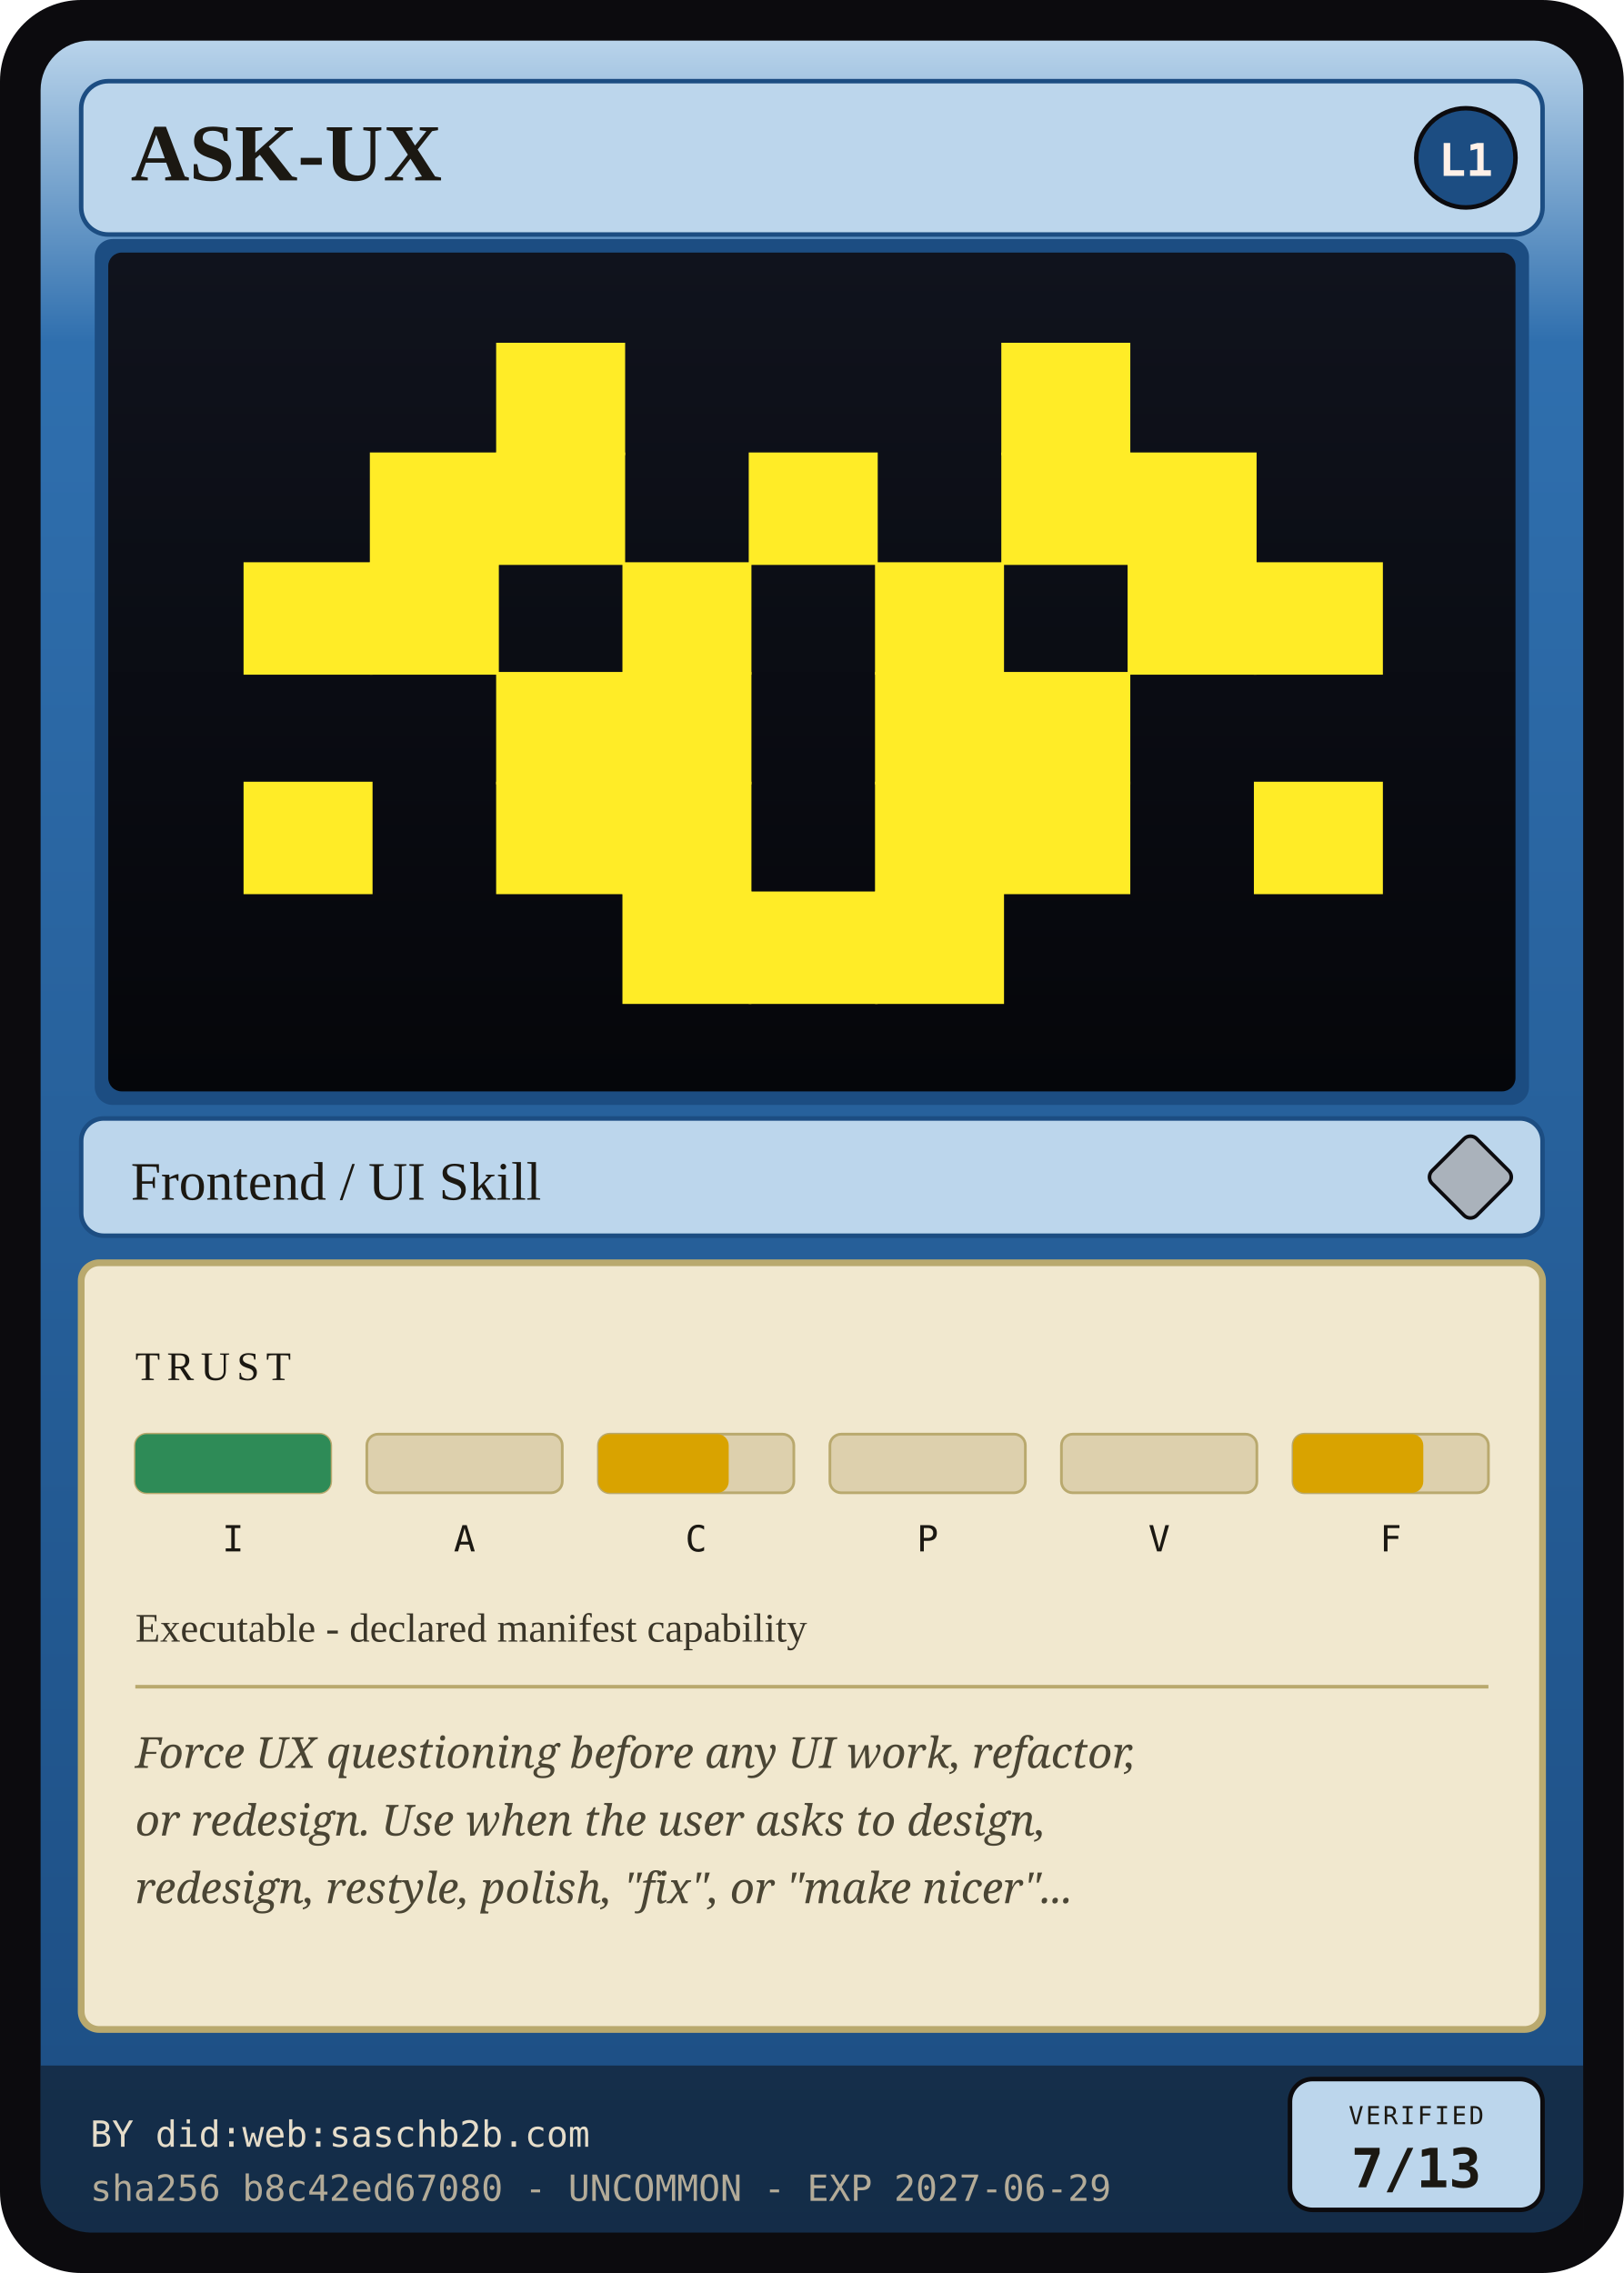
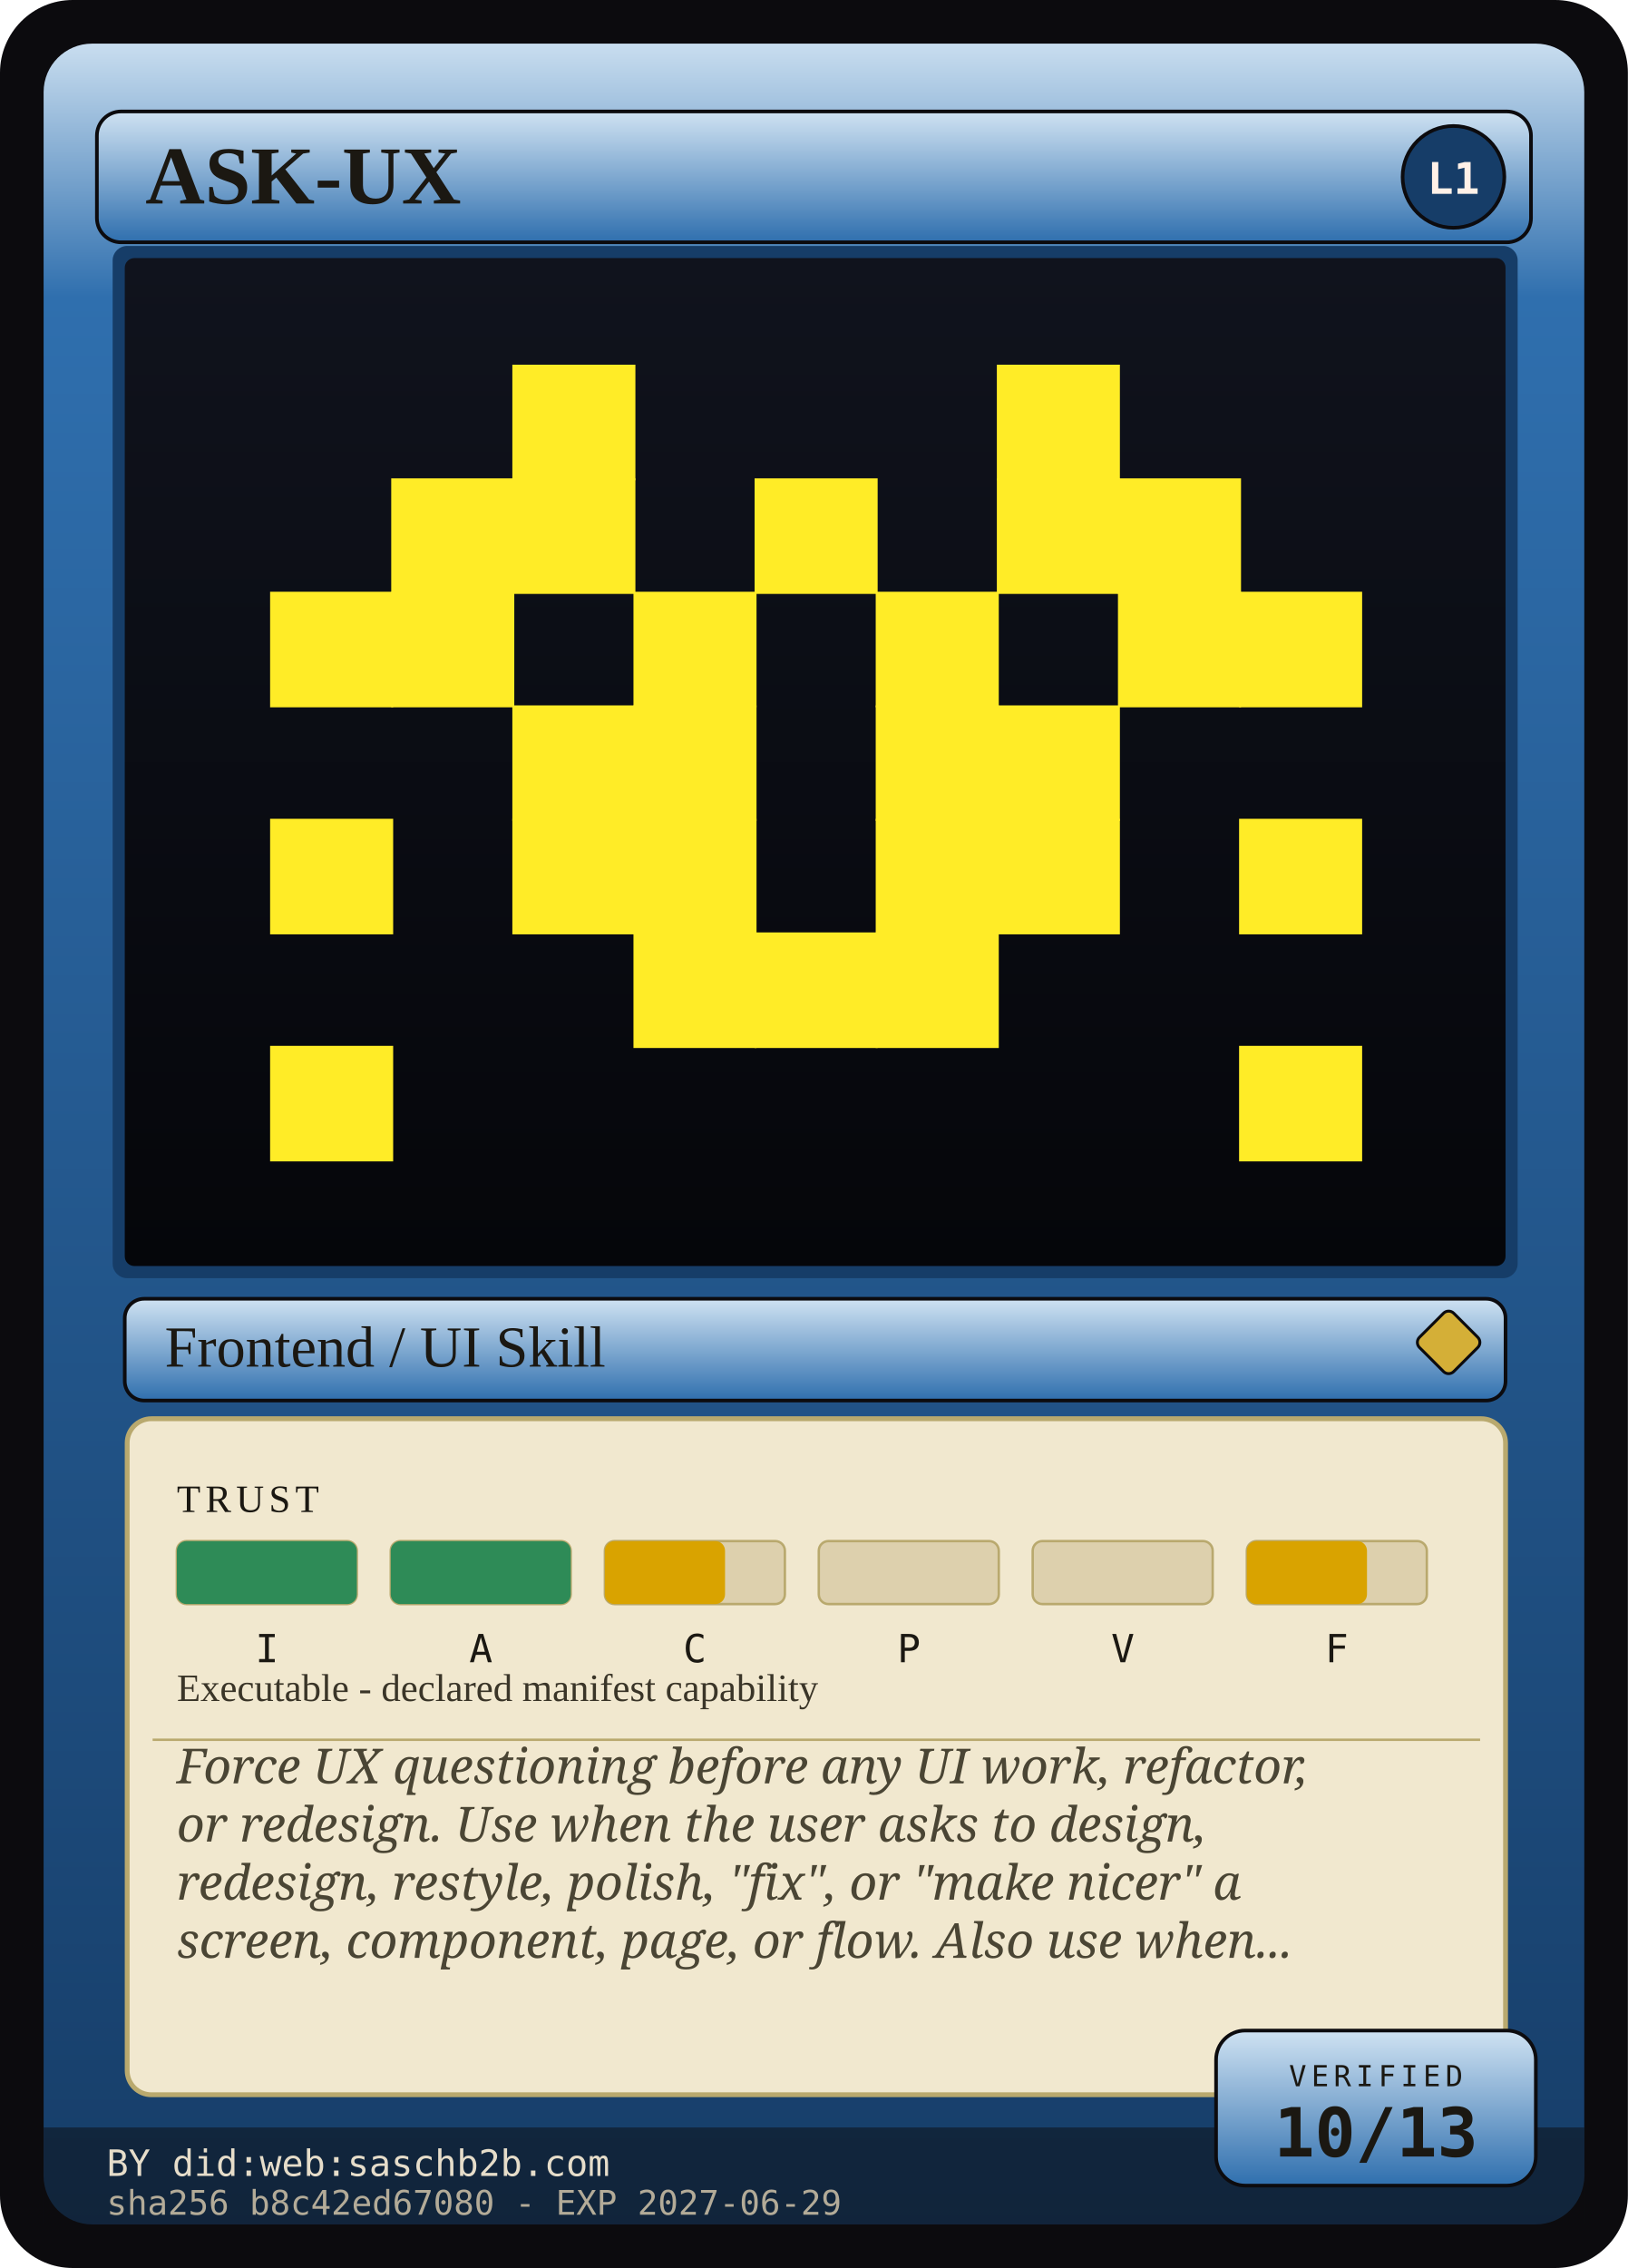
- <svg xmlns="http://www.w3.org/2000/svg" width="360" height="504" viewBox="0 0 360 504" font-family="Georgia,'Times New Roman',serif">
+ <svg xmlns="http://www.w3.org/2000/svg" width="672" height="936" viewBox="0 0 672 936" font-family="Georgia,'Times New Roman',serif">
  <defs>
    <linearGradient id="frame" x1="0" y1="0" x2="0" y2="1">
-       <stop offset="0" stop-color="#bcd6ec" />
-       <stop offset="0.14" stop-color="#2f6fae" />
-       <stop offset="1" stop-color="#1c4d82" />
+       <stop offset="0" stop-color="#cfe2f2" />
+       <stop offset="0.12" stop-color="#2f6fae" />
+       <stop offset="1" stop-color="#163d68" />
+     </linearGradient>
+     <linearGradient id="plate" x1="0" y1="0" x2="0" y2="1">
+       <stop offset="0" stop-color="#cfe2f2" />
+       <stop offset="1" stop-color="#2f6fae" />
    </linearGradient>
    <linearGradient id="art" x1="0" y1="0" x2="0" y2="1">
      <stop offset="0" stop-color="#10131d" />
      <stop offset="1" stop-color="#05060a" />
    </linearGradient>
    <clipPath id="scr">
-       <rect x="24" y="56" width="312" height="186" rx="3" />
+       <rect x="51.5" y="106.5" width="570" height="416" rx="4" />
    </clipPath>
  </defs>
-   <rect x="0" y="0" width="360" height="504" rx="18" fill="#0c0b0e" />
-   <rect x="9" y="9" width="342" height="486" rx="11" fill="url(#frame)" />
-   <rect x="18" y="18" width="324" height="34" rx="6" fill="#bcd6ec" stroke="#1c4d82" stroke-width="1" />
-   <text x="29" y="40" font-size="18" font-weight="bold" fill="#1b1812">ASK-UX</text>
-   <circle cx="325" cy="35" r="11" fill="#1c4d82" stroke="#0c0b0e" stroke-width="1" />
-   <text x="325" y="39" font-size="10" font-weight="bold" fill="#fff1e8" text-anchor="middle" font-family="ui-monospace,monospace">L1</text>
-   <rect x="21" y="53" width="318" height="192" rx="4" fill="#1c4d82" />
+   <rect x="0" y="0" width="672" height="936" rx="30" fill="#0c0b0e" />
+   <rect x="18" y="18" width="636" height="900" rx="20" fill="url(#frame)" />
+   <rect x="40" y="46" width="592" height="54" rx="10" fill="url(#plate)" stroke="#0c0b0e" stroke-width="1.5" />
+   <text x="60" y="84" font-size="34" font-weight="bold" fill="#1b1812">ASK-UX</text>
+   <circle cx="600" cy="73" r="21" fill="#163d68" stroke="#0c0b0e" stroke-width="1.5" />
+   <text x="600" y="80" font-size="18" font-weight="bold" fill="#fff1e8" text-anchor="middle" font-family="ui-monospace,monospace">L1</text>
+   <rect x="46.5" y="101.5" width="580" height="426" rx="6" fill="#163d68" />
  <g clip-path="url(#scr)">
-     <rect x="24" y="56" width="312" height="186" fill="url(#art)" />
-     <rect x="110.00" y="76.00" width="28.60" height="24.93" fill="#ffec27" />
-     <rect x="222.00" y="76.00" width="28.60" height="24.93" fill="#ffec27" />
-     <rect x="82.00" y="100.33" width="28.60" height="24.93" fill="#ffec27" />
-     <rect x="250.00" y="100.33" width="28.60" height="24.93" fill="#ffec27" />
-     <rect x="110.00" y="100.33" width="28.60" height="24.93" fill="#ffec27" />
-     <rect x="222.00" y="100.33" width="28.60" height="24.93" fill="#ffec27" />
-     <rect x="166.00" y="100.33" width="28.60" height="24.93" fill="#ffec27" />
-     <rect x="54.00" y="124.67" width="28.60" height="24.93" fill="#ffec27" />
-     <rect x="278.00" y="124.67" width="28.60" height="24.93" fill="#ffec27" />
-     <rect x="82.00" y="124.67" width="28.60" height="24.93" fill="#ffec27" />
-     <rect x="250.00" y="124.67" width="28.60" height="24.93" fill="#ffec27" />
-     <rect x="138.00" y="124.67" width="28.60" height="24.93" fill="#ffec27" />
-     <rect x="194.00" y="124.67" width="28.60" height="24.93" fill="#ffec27" />
-     <rect x="110.00" y="149.00" width="28.60" height="24.93" fill="#ffec27" />
-     <rect x="222.00" y="149.00" width="28.60" height="24.93" fill="#ffec27" />
-     <rect x="138.00" y="149.00" width="28.60" height="24.93" fill="#ffec27" />
-     <rect x="194.00" y="149.00" width="28.60" height="24.93" fill="#ffec27" />
-     <rect x="54.00" y="173.33" width="28.60" height="24.93" fill="#ffec27" />
-     <rect x="278.00" y="173.33" width="28.60" height="24.93" fill="#ffec27" />
-     <rect x="110.00" y="173.33" width="28.60" height="24.93" fill="#ffec27" />
-     <rect x="222.00" y="173.33" width="28.60" height="24.93" fill="#ffec27" />
-     <rect x="138.00" y="173.33" width="28.60" height="24.93" fill="#ffec27" />
-     <rect x="194.00" y="173.33" width="28.60" height="24.93" fill="#ffec27" />
-     <rect x="138.00" y="197.67" width="28.60" height="24.93" fill="#ffec27" />
-     <rect x="194.00" y="197.67" width="28.60" height="24.93" fill="#ffec27" />
-     <rect x="166.00" y="197.67" width="28.60" height="24.93" fill="#ffec27" />
+     <rect x="51.5" y="106.5" width="570" height="416" fill="url(#art)" />
+     <rect x="211.5" y="150.5" width="50.8" height="47.7" fill="#ffec27" />
+     <rect x="411.5" y="150.5" width="50.8" height="47.7" fill="#ffec27" />
+     <rect x="161.5" y="197.4" width="50.8" height="47.7" fill="#ffec27" />
+     <rect x="461.5" y="197.4" width="50.8" height="47.7" fill="#ffec27" />
+     <rect x="211.5" y="197.4" width="50.8" height="47.7" fill="#ffec27" />
+     <rect x="411.5" y="197.4" width="50.8" height="47.7" fill="#ffec27" />
+     <rect x="311.5" y="197.4" width="50.8" height="47.7" fill="#ffec27" />
+     <rect x="111.5" y="244.2" width="50.8" height="47.7" fill="#ffec27" />
+     <rect x="511.5" y="244.2" width="50.8" height="47.7" fill="#ffec27" />
+     <rect x="161.5" y="244.2" width="50.8" height="47.7" fill="#ffec27" />
+     <rect x="461.5" y="244.2" width="50.8" height="47.7" fill="#ffec27" />
+     <rect x="261.5" y="244.2" width="50.8" height="47.7" fill="#ffec27" />
+     <rect x="361.5" y="244.2" width="50.8" height="47.7" fill="#ffec27" />
+     <rect x="211.5" y="291.1" width="50.8" height="47.7" fill="#ffec27" />
+     <rect x="411.5" y="291.1" width="50.8" height="47.7" fill="#ffec27" />
+     <rect x="261.5" y="291.1" width="50.8" height="47.7" fill="#ffec27" />
+     <rect x="361.5" y="291.1" width="50.8" height="47.7" fill="#ffec27" />
+     <rect x="111.5" y="337.9" width="50.8" height="47.7" fill="#ffec27" />
+     <rect x="511.5" y="337.9" width="50.8" height="47.7" fill="#ffec27" />
+     <rect x="211.5" y="337.9" width="50.8" height="47.7" fill="#ffec27" />
+     <rect x="411.5" y="337.9" width="50.8" height="47.7" fill="#ffec27" />
+     <rect x="261.5" y="337.9" width="50.8" height="47.7" fill="#ffec27" />
+     <rect x="361.5" y="337.9" width="50.8" height="47.7" fill="#ffec27" />
+     <rect x="261.5" y="384.8" width="50.8" height="47.7" fill="#ffec27" />
+     <rect x="361.5" y="384.8" width="50.8" height="47.7" fill="#ffec27" />
+     <rect x="311.5" y="384.8" width="50.8" height="47.7" fill="#ffec27" />
+     <rect x="111.5" y="431.6" width="50.8" height="47.7" fill="#ffec27" />
+     <rect x="511.5" y="431.6" width="50.8" height="47.7" fill="#ffec27" />
  </g>
-   <rect x="18" y="248" width="324" height="26" rx="5" fill="#bcd6ec" stroke="#1c4d82" stroke-width="1" />
-   <text x="29" y="266" font-size="12" fill="#1b1812">Frontend / UI Skill</text>
-   <rect x="319" y="254" width="14" height="14" rx="2" transform="rotate(45 326 261)" fill="#aab2bb" stroke="#0c0b0e" stroke-width="0.8" />
-   <rect x="18" y="280" width="324" height="170" rx="4" fill="#f1e8cf" stroke="#b9a96e" stroke-width="1.5" />
-   <text x="30" y="306" font-size="9" letter-spacing="1.5" fill="#1b1812">TRUST</text>
-   <rect x="30.00" y="318" width="43.33" height="13" rx="2.5" fill="#ddd0ad" stroke="#b9a96e" stroke-width="0.6" />
-   <rect x="30.00" y="318" width="43.33" height="13" rx="2.5" fill="#2e8b57" />
-   <text x="51.67" y="344" font-size="8" fill="#1b1812" text-anchor="middle" font-family="ui-monospace,monospace">I</text>
-   <rect x="81.33" y="318" width="43.33" height="13" rx="2.5" fill="#ddd0ad" stroke="#b9a96e" stroke-width="0.6" />
-   <rect x="81.33" y="318" width="0.00" height="13" rx="2.5" fill="#8a8378" />
-   <text x="103.00" y="344" font-size="8" fill="#1b1812" text-anchor="middle" font-family="ui-monospace,monospace">A</text>
-   <rect x="132.67" y="318" width="43.33" height="13" rx="2.5" fill="#ddd0ad" stroke="#b9a96e" stroke-width="0.6" />
-   <rect x="132.67" y="318" width="28.89" height="13" rx="2.5" fill="#d9a300" />
-   <text x="154.33" y="344" font-size="8" fill="#1b1812" text-anchor="middle" font-family="ui-monospace,monospace">C</text>
-   <rect x="184.00" y="318" width="43.33" height="13" rx="2.5" fill="#ddd0ad" stroke="#b9a96e" stroke-width="0.6" />
-   <rect x="184.00" y="318" width="0.00" height="13" rx="2.5" fill="#8a8378" />
-   <text x="205.67" y="344" font-size="8" fill="#1b1812" text-anchor="middle" font-family="ui-monospace,monospace">P</text>
-   <rect x="235.33" y="318" width="43.33" height="13" rx="2.5" fill="#ddd0ad" stroke="#b9a96e" stroke-width="0.6" />
-   <rect x="235.33" y="318" width="0.00" height="13" rx="2.5" fill="#8a8378" />
-   <text x="257.00" y="344" font-size="8" fill="#1b1812" text-anchor="middle" font-family="ui-monospace,monospace">V</text>
-   <rect x="286.67" y="318" width="43.33" height="13" rx="2.5" fill="#ddd0ad" stroke="#b9a96e" stroke-width="0.6" />
-   <rect x="286.67" y="318" width="28.89" height="13" rx="2.5" fill="#d9a300" />
-   <text x="308.33" y="344" font-size="8" fill="#1b1812" text-anchor="middle" font-family="ui-monospace,monospace">F</text>
-   <text x="30" y="364" font-size="9" fill="#3a3528">Executable - declared manifest capability</text>
-   <line x1="30" y1="374" x2="330" y2="374" stroke="#b9a96e" stroke-width="0.8" />
-   <text x="30" y="392" font-size="9.5" font-style="italic" fill="#4a4534" font-family="Georgia,serif">Force UX questioning before any UI work, refactor,</text>
-   <text x="30" y="407" font-size="9.5" font-style="italic" fill="#4a4534" font-family="Georgia,serif">or redesign. Use when the user asks to design,</text>
-   <text x="30" y="422" font-size="9.5" font-style="italic" fill="#4a4534" font-family="Georgia,serif">redesign, restyle, polish, "fix", or "make nicer"...</text>
-   <rect x="9" y="458" width="342" height="37" rx="0" fill="#0c0b0e" opacity="0.5" />
-   <text x="20" y="476" font-size="8" fill="#e6ddca" font-family="ui-monospace,monospace">BY did:web:saschb2b.com</text>
-   <text x="20" y="488" font-size="8" fill="#b3ab98" font-family="ui-monospace,monospace">sha256 b8c42ed67080 - UNCOMMON - EXP 2027-06-29</text>
-   <rect x="286" y="461" width="56" height="29" rx="5" fill="#bcd6ec" stroke="#0c0b0e" stroke-width="1" />
-   <text x="314" y="471" font-size="5.5" letter-spacing="0.5" fill="#1b1812" text-anchor="middle" font-family="ui-monospace,monospace">VERIFIED</text>
-   <text x="314" y="485" font-size="12" font-weight="bold" fill="#1b1812" text-anchor="middle" font-family="ui-monospace,monospace">7/13</text>
+   <rect x="51.5" y="536" width="570" height="42" rx="8" fill="url(#plate)" stroke="#0c0b0e" stroke-width="1.5" />
+   <text x="68" y="564" font-size="24" fill="#1b1812">Frontend / UI Skill</text>
+   <rect x="588" y="544" width="20" height="20" rx="3" transform="rotate(45 598 554)" fill="#d4af37" stroke="#0c0b0e" stroke-width="1.2" />
+   <rect x="52.5" y="585.5" width="569" height="279" rx="10" fill="#f1e8cf" stroke="#b9a96e" stroke-width="2" />
+   <text x="73" y="624" font-size="16" letter-spacing="2" fill="#1b1812">TRUST</text>
+   <rect x="73.0" y="636" width="74.3" height="26" rx="4" fill="#ddd0ad" stroke="#b9a96e" stroke-width="1" />
+   <rect x="73.0" y="636" width="74.3" height="26" rx="4" fill="#2e8b57" />
+   <text x="110.2" y="686" font-size="16" fill="#1b1812" text-anchor="middle" font-family="ui-monospace,monospace">I</text>
+   <rect x="161.3" y="636" width="74.3" height="26" rx="4" fill="#ddd0ad" stroke="#b9a96e" stroke-width="1" />
+   <rect x="161.3" y="636" width="74.3" height="26" rx="4" fill="#2e8b57" />
+   <text x="198.5" y="686" font-size="16" fill="#1b1812" text-anchor="middle" font-family="ui-monospace,monospace">A</text>
+   <rect x="249.7" y="636" width="74.3" height="26" rx="4" fill="#ddd0ad" stroke="#b9a96e" stroke-width="1" />
+   <rect x="249.7" y="636" width="49.6" height="26" rx="4" fill="#d9a300" />
+   <text x="286.8" y="686" font-size="16" fill="#1b1812" text-anchor="middle" font-family="ui-monospace,monospace">C</text>
+   <rect x="338.0" y="636" width="74.3" height="26" rx="4" fill="#ddd0ad" stroke="#b9a96e" stroke-width="1" />
+   <rect x="338.0" y="636" width="0.0" height="26" rx="4" fill="#8a8378" />
+   <text x="375.2" y="686" font-size="16" fill="#1b1812" text-anchor="middle" font-family="ui-monospace,monospace">P</text>
+   <rect x="426.3" y="636" width="74.3" height="26" rx="4" fill="#ddd0ad" stroke="#b9a96e" stroke-width="1" />
+   <rect x="426.3" y="636" width="0.0" height="26" rx="4" fill="#8a8378" />
+   <text x="463.5" y="686" font-size="16" fill="#1b1812" text-anchor="middle" font-family="ui-monospace,monospace">V</text>
+   <rect x="514.7" y="636" width="74.3" height="26" rx="4" fill="#ddd0ad" stroke="#b9a96e" stroke-width="1" />
+   <rect x="514.7" y="636" width="49.6" height="26" rx="4" fill="#d9a300" />
+   <text x="551.8" y="686" font-size="16" fill="#1b1812" text-anchor="middle" font-family="ui-monospace,monospace">F</text>
+   <text x="73" y="702" font-size="16" fill="#3a3528">Executable - declared manifest capability</text>
+   <line x1="63" y1="718" x2="611" y2="718" stroke="#b9a96e" stroke-width="1" />
+   <text x="73" y="736" font-size="20" font-style="italic" fill="#4a4534" font-family="Georgia,serif">Force UX questioning before any UI work, refactor,</text>
+   <text x="73" y="760" font-size="20" font-style="italic" fill="#4a4534" font-family="Georgia,serif">or redesign. Use when the user asks to design,</text>
+   <text x="73" y="784" font-size="20" font-style="italic" fill="#4a4534" font-family="Georgia,serif">redesign, restyle, polish, "fix", or "make nicer" a</text>
+   <text x="73" y="808" font-size="20" font-style="italic" fill="#4a4534" font-family="Georgia,serif">screen, component, page, or flow. Also use when...</text>
+   <rect x="18" y="878" width="636" height="40" fill="#0c0b0e" opacity="0.5" />
+   <text x="44" y="898" font-size="15" fill="#e6ddca" font-family="ui-monospace,monospace">BY did:web:saschb2b.com</text>
+   <text x="44" y="914" font-size="14" fill="#b3ab98" font-family="ui-monospace,monospace">sha256 b8c42ed67080 - EXP 2027-06-29</text>
+   <rect x="502" y="838" width="132" height="64" rx="12" fill="url(#plate)" stroke="#0c0b0e" stroke-width="1.5" />
+   <text x="568" y="861" font-size="12" letter-spacing="2" fill="#1b1812" text-anchor="middle" font-family="ui-monospace,monospace">VERIFIED</text>
+   <text x="568" y="890" font-size="28" font-weight="bold" fill="#1b1812" text-anchor="middle" font-family="ui-monospace,monospace">10/13</text>
</svg>
